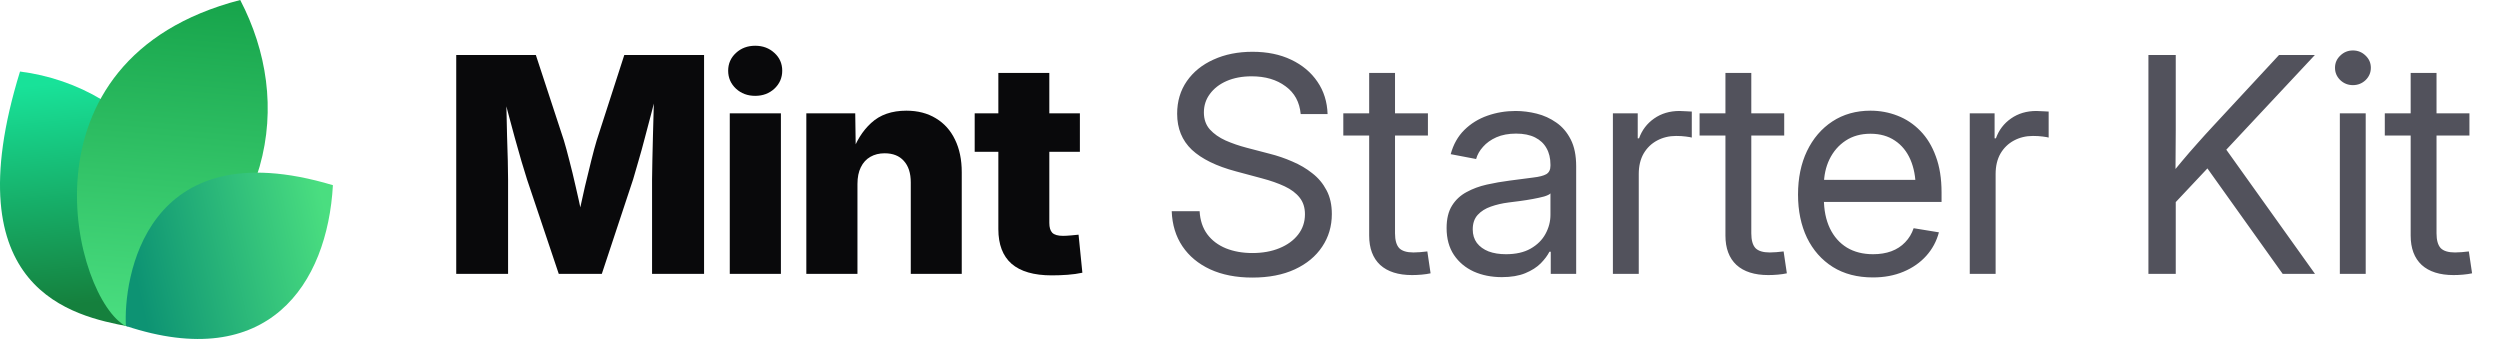
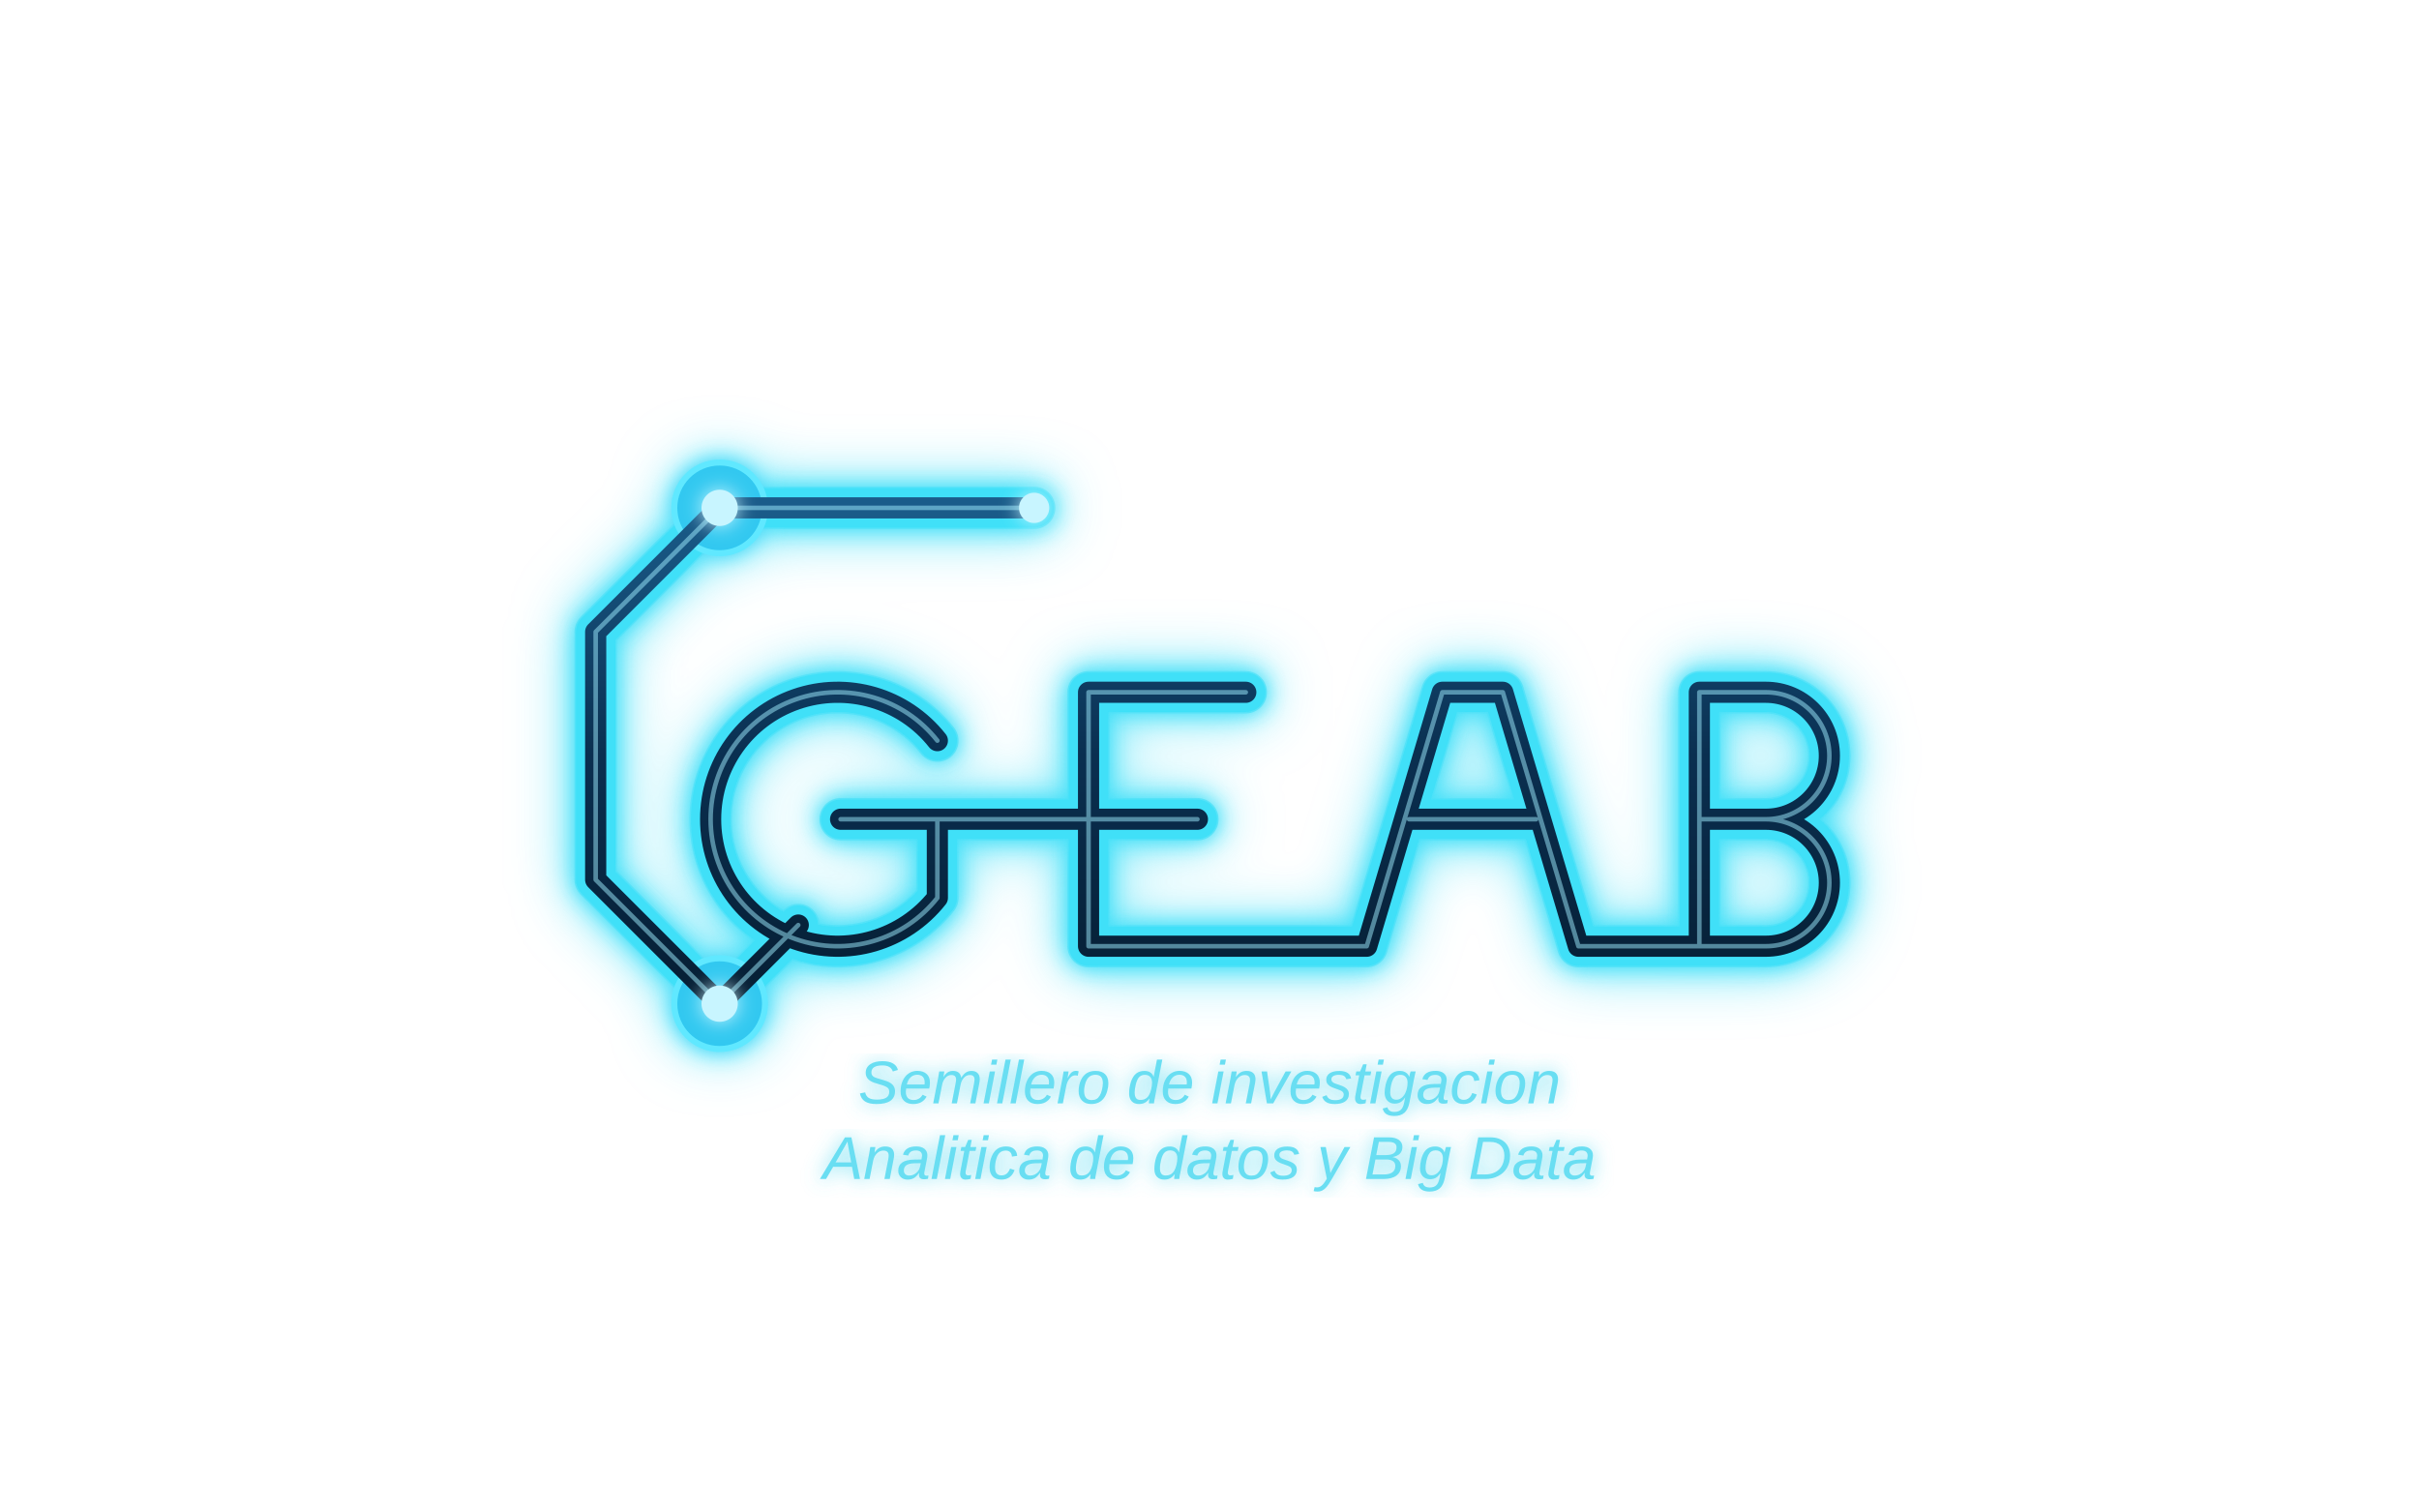
- <svg xmlns="http://www.w3.org/2000/svg" width="177" height="24" viewBox="0 0 177 24" fill="none">
-   <path d="M9.061 23.108C5.268 22.377 -3.391 20.627 1.417 5.064C9.634 6.099 16.973 14.064 9.061 23.108Z" fill="url(#paint0_linear_17557_2020)" />
-   <path d="M8.919 23.094C5.276 21.222 0.784 4.209 17.007 0C20.757 7.193 19.621 16.545 8.919 23.094Z" fill="url(#paint1_linear_17557_2020)" />
-   <path d="M8.914 23.079C8.735 19.882 10.159 9.085 23.57 13.111C23.181 20.123 18.984 26.418 8.914 23.079Z" fill="url(#paint2_linear_17557_2020)" />
-   <path d="M32.301 19.392V3.894H37.938L39.925 9.948C40.036 10.315 40.164 10.787 40.31 11.362C40.462 11.938 40.611 12.552 40.757 13.204C40.91 13.855 41.048 14.483 41.173 15.086C41.305 15.682 41.412 16.192 41.495 16.615H40.695C40.771 16.192 40.871 15.682 40.996 15.086C41.128 14.49 41.267 13.866 41.412 13.214C41.565 12.562 41.714 11.948 41.86 11.373C42.005 10.79 42.133 10.315 42.244 9.948L44.2 3.894H49.848V19.392H46.166V12.704C46.166 12.357 46.173 11.917 46.187 11.383C46.2 10.849 46.214 10.27 46.228 9.646C46.249 9.022 46.266 8.391 46.28 7.753C46.301 7.115 46.311 6.519 46.311 5.964H46.623C46.485 6.561 46.332 7.181 46.166 7.826C45.999 8.471 45.833 9.102 45.666 9.719C45.507 10.336 45.351 10.901 45.198 11.414C45.053 11.928 44.928 12.357 44.824 12.704L42.608 19.392H39.561L37.314 12.704C37.203 12.357 37.072 11.928 36.919 11.414C36.773 10.901 36.614 10.34 36.441 9.729C36.274 9.112 36.104 8.481 35.931 7.836C35.764 7.192 35.608 6.567 35.463 5.964H35.827C35.834 6.512 35.844 7.105 35.858 7.743C35.872 8.374 35.886 9.005 35.9 9.636C35.92 10.26 35.938 10.839 35.952 11.373C35.965 11.907 35.972 12.351 35.972 12.704V19.392H32.301ZM51.668 19.392V8.024H55.288V19.392H51.668ZM53.468 6.786C52.927 6.786 52.473 6.616 52.105 6.276C51.738 5.93 51.554 5.507 51.554 5.007C51.554 4.508 51.738 4.088 52.105 3.749C52.473 3.409 52.927 3.239 53.468 3.239C54.009 3.239 54.463 3.409 54.83 3.749C55.198 4.082 55.382 4.501 55.382 5.007C55.382 5.507 55.198 5.93 54.83 6.276C54.463 6.616 54.009 6.786 53.468 6.786ZM60.708 13.027V19.392H57.088V8.024H60.551L60.593 10.967H60.281C60.593 10.024 61.061 9.268 61.685 8.7C62.309 8.124 63.138 7.836 64.171 7.836C64.975 7.836 65.672 8.017 66.262 8.377C66.851 8.731 67.302 9.234 67.614 9.885C67.933 10.537 68.092 11.307 68.092 12.194V19.392H64.483V12.912C64.483 12.26 64.32 11.754 63.994 11.394C63.675 11.033 63.221 10.853 62.632 10.853C62.25 10.853 61.914 10.936 61.623 11.102C61.332 11.269 61.106 11.515 60.947 11.841C60.787 12.16 60.708 12.555 60.708 13.027ZM76.456 8.024V10.749H69.008V8.024H76.456ZM70.683 5.163H74.292V15.783C74.292 16.102 74.361 16.334 74.5 16.48C74.646 16.625 74.899 16.698 75.259 16.698C75.405 16.698 75.596 16.688 75.831 16.667C76.074 16.646 76.251 16.629 76.362 16.615L76.632 19.309C76.313 19.378 75.963 19.427 75.582 19.455C75.207 19.482 74.836 19.496 74.469 19.496C73.2 19.496 72.25 19.222 71.619 18.674C70.995 18.127 70.683 17.308 70.683 16.22V5.163Z" fill="#09090B" />
-   <path d="M88.667 19.652C87.523 19.652 86.528 19.458 85.682 19.07C84.843 18.681 84.188 18.137 83.716 17.437C83.245 16.736 82.992 15.908 82.957 14.951H84.933C84.968 15.596 85.148 16.14 85.474 16.584C85.8 17.021 86.24 17.354 86.795 17.582C87.35 17.804 87.974 17.915 88.667 17.915C89.388 17.915 90.026 17.801 90.581 17.572C91.143 17.343 91.583 17.024 91.902 16.615C92.228 16.199 92.391 15.717 92.391 15.169C92.391 14.698 92.266 14.306 92.017 13.994C91.767 13.675 91.413 13.408 90.956 13.193C90.498 12.978 89.954 12.787 89.323 12.621L87.502 12.132C86.123 11.765 85.082 11.255 84.382 10.603C83.689 9.944 83.342 9.095 83.342 8.055C83.342 7.174 83.571 6.404 84.028 5.746C84.486 5.087 85.117 4.577 85.921 4.217C86.726 3.849 87.645 3.666 88.678 3.666C89.718 3.666 90.63 3.853 91.413 4.227C92.204 4.602 92.824 5.122 93.275 5.787C93.726 6.446 93.965 7.209 93.993 8.076H92.089C92.013 7.23 91.656 6.574 91.018 6.11C90.387 5.638 89.586 5.403 88.615 5.403C87.95 5.403 87.36 5.513 86.847 5.735C86.341 5.957 85.946 6.262 85.661 6.651C85.377 7.032 85.235 7.469 85.235 7.961C85.235 8.447 85.377 8.849 85.661 9.168C85.946 9.48 86.317 9.74 86.774 9.948C87.232 10.149 87.724 10.319 88.251 10.457L89.884 10.884C90.439 11.023 90.977 11.206 91.496 11.435C92.023 11.657 92.495 11.934 92.911 12.267C93.334 12.593 93.67 12.995 93.92 13.474C94.17 13.945 94.294 14.504 94.294 15.149C94.294 16.015 94.066 16.788 93.608 17.468C93.157 18.148 92.512 18.681 91.673 19.07C90.834 19.458 89.832 19.652 88.667 19.652ZM101.097 8.024V9.594H95.106V8.024H101.097ZM96.937 5.163H98.767V16.521C98.767 17 98.865 17.347 99.059 17.562C99.26 17.77 99.6 17.874 100.078 17.874C100.21 17.874 100.366 17.867 100.546 17.853C100.733 17.832 100.903 17.815 101.056 17.801L101.285 19.351C101.097 19.392 100.886 19.423 100.65 19.444C100.414 19.465 100.189 19.475 99.974 19.475C98.996 19.475 98.244 19.236 97.717 18.758C97.197 18.272 96.937 17.579 96.937 16.677V5.163ZM106.33 19.621C105.595 19.621 104.932 19.489 104.343 19.226C103.754 18.955 103.285 18.564 102.939 18.05C102.592 17.53 102.419 16.896 102.419 16.147C102.419 15.495 102.547 14.965 102.804 14.556C103.06 14.146 103.403 13.828 103.833 13.599C104.263 13.363 104.742 13.186 105.269 13.068C105.796 12.95 106.333 12.857 106.881 12.787C107.574 12.69 108.132 12.617 108.555 12.569C108.978 12.52 109.287 12.441 109.481 12.33C109.675 12.212 109.772 12.014 109.772 11.737V11.654C109.772 11.203 109.679 10.815 109.492 10.489C109.311 10.163 109.041 9.91 108.68 9.729C108.32 9.549 107.872 9.459 107.338 9.459C106.805 9.459 106.34 9.546 105.945 9.719C105.556 9.892 105.241 10.118 104.998 10.395C104.755 10.665 104.593 10.953 104.509 11.258L102.71 10.915C102.897 10.222 103.22 9.65 103.677 9.199C104.135 8.748 104.679 8.412 105.31 8.19C105.941 7.968 106.607 7.857 107.307 7.857C107.8 7.857 108.295 7.92 108.795 8.044C109.301 8.169 109.765 8.381 110.188 8.679C110.611 8.97 110.951 9.369 111.208 9.875C111.464 10.374 111.593 11.005 111.593 11.768V19.392H109.793V17.822H109.7C109.568 18.085 109.363 18.359 109.086 18.643C108.809 18.921 108.444 19.153 107.994 19.34C107.543 19.527 106.988 19.621 106.33 19.621ZM106.621 17.998C107.321 17.998 107.904 17.867 108.368 17.603C108.84 17.333 109.19 16.986 109.419 16.563C109.654 16.133 109.772 15.682 109.772 15.211V13.692C109.703 13.769 109.554 13.841 109.325 13.911C109.096 13.973 108.829 14.032 108.524 14.088C108.226 14.143 107.921 14.192 107.609 14.233C107.304 14.275 107.033 14.309 106.798 14.337C106.354 14.393 105.938 14.49 105.549 14.628C105.168 14.76 104.86 14.954 104.624 15.211C104.388 15.467 104.27 15.811 104.27 16.241C104.27 16.615 104.367 16.934 104.561 17.198C104.762 17.461 105.04 17.662 105.393 17.801C105.747 17.933 106.156 17.998 106.621 17.998ZM114.193 19.392V8.024H115.951V9.792H116.045C116.253 9.209 116.61 8.741 117.116 8.388C117.622 8.034 118.219 7.857 118.905 7.857C119.058 7.857 119.217 7.864 119.384 7.878C119.55 7.885 119.682 7.892 119.779 7.899V9.74C119.716 9.719 119.578 9.695 119.363 9.667C119.155 9.639 118.922 9.625 118.666 9.625C118.174 9.625 117.726 9.733 117.324 9.948C116.922 10.163 116.603 10.471 116.367 10.874C116.138 11.276 116.024 11.758 116.024 12.319V19.392H114.193ZM126.322 8.024V9.594H120.33V8.024H126.322ZM122.161 5.163H123.992V16.521C123.992 17 124.089 17.347 124.283 17.562C124.484 17.77 124.824 17.874 125.302 17.874C125.434 17.874 125.59 17.867 125.77 17.853C125.958 17.832 126.127 17.815 126.28 17.801L126.509 19.351C126.322 19.392 126.11 19.423 125.874 19.444C125.639 19.465 125.413 19.475 125.198 19.475C124.221 19.475 123.468 19.236 122.941 18.758C122.421 18.272 122.161 17.579 122.161 16.677V5.163ZM132.604 19.642C131.502 19.642 130.555 19.396 129.765 18.903C128.974 18.404 128.364 17.714 127.934 16.834C127.511 15.946 127.3 14.927 127.3 13.775C127.3 12.611 127.511 11.584 127.934 10.697C128.364 9.802 128.964 9.102 129.734 8.596C130.51 8.089 131.408 7.836 132.428 7.836C133.1 7.836 133.738 7.954 134.341 8.19C134.952 8.426 135.489 8.783 135.954 9.261C136.425 9.74 136.793 10.343 137.056 11.071C137.327 11.792 137.462 12.645 137.462 13.63V14.296H128.433V12.735H136.463L135.631 13.297C135.631 12.541 135.506 11.876 135.257 11.3C135.007 10.725 134.643 10.277 134.165 9.958C133.686 9.632 133.107 9.469 132.428 9.469C131.748 9.469 131.162 9.632 130.67 9.958C130.177 10.284 129.796 10.725 129.526 11.279C129.262 11.827 129.13 12.441 129.13 13.12V14.046C129.13 14.864 129.273 15.572 129.557 16.168C129.841 16.757 130.243 17.211 130.763 17.53C131.283 17.842 131.901 17.998 132.615 17.998C133.093 17.998 133.523 17.929 133.905 17.79C134.293 17.645 134.619 17.433 134.882 17.156C135.153 16.879 135.354 16.546 135.486 16.157L137.275 16.449C137.108 17.08 136.81 17.634 136.38 18.113C135.95 18.591 135.413 18.966 134.768 19.236C134.123 19.507 133.402 19.642 132.604 19.642ZM139.459 19.392V8.024H141.217V9.792H141.311C141.519 9.209 141.876 8.741 142.382 8.388C142.888 8.034 143.485 7.857 144.171 7.857C144.324 7.857 144.483 7.864 144.649 7.878C144.816 7.885 144.948 7.892 145.045 7.899V9.74C144.982 9.719 144.844 9.695 144.629 9.667C144.421 9.639 144.188 9.625 143.932 9.625C143.439 9.625 142.992 9.733 142.59 9.948C142.188 10.163 141.869 10.471 141.633 10.874C141.404 11.276 141.29 11.758 141.29 12.319V19.392H139.459ZM153.429 14.961V12.715C153.783 12.257 154.136 11.82 154.49 11.404C154.844 10.981 155.204 10.565 155.572 10.156C155.939 9.74 156.314 9.327 156.695 8.918L161.355 3.894H163.893L157.277 10.967H157.184L153.429 14.961ZM152.108 19.392V3.894H154.043V9.241L154.022 12.559L154.043 13.505V19.392H152.108ZM161.615 19.392L155.967 11.477L157.173 9.969L163.903 19.392H161.615ZM165.661 19.392V8.024H167.492V19.392H165.661ZM166.587 6.027C166.24 6.027 165.942 5.909 165.692 5.673C165.443 5.43 165.318 5.139 165.318 4.799C165.318 4.459 165.443 4.172 165.692 3.936C165.942 3.693 166.24 3.572 166.587 3.572C166.934 3.572 167.232 3.693 167.482 3.936C167.731 4.172 167.856 4.459 167.856 4.799C167.856 5.139 167.731 5.43 167.482 5.673C167.232 5.909 166.934 6.027 166.587 6.027ZM174.836 8.024V9.594H168.844V8.024H174.836ZM170.675 5.163H172.506V16.521C172.506 17 172.603 17.347 172.797 17.562C172.998 17.77 173.338 17.874 173.816 17.874C173.948 17.874 174.104 17.867 174.284 17.853C174.472 17.832 174.641 17.815 174.794 17.801L175.023 19.351C174.836 19.392 174.624 19.423 174.388 19.444C174.153 19.465 173.927 19.475 173.712 19.475C172.735 19.475 171.982 19.236 171.455 18.758C170.935 18.272 170.675 17.579 170.675 16.677V5.163Z" fill="#52525C" />
+ <svg xmlns="http://www.w3.org/2000/svg" viewBox="0 0 800 500" width="800" height="500">
  <defs>
-     <linearGradient id="paint0_linear_17557_2020" x1="3.776" y1="5.916" x2="5.232" y2="21.559" gradientUnits="userSpaceOnUse">
-       <stop stop-color="#18E299" />
-       <stop offset="1" stop-color="#15803D" />
-     </linearGradient>
-     <linearGradient id="paint1_linear_17557_2020" x1="12.171" y1="-0.718" x2="10.19" y2="22.983" gradientUnits="userSpaceOnUse">
-       <stop stop-color="#16A34A" />
-       <stop offset="1" stop-color="#4ADE80" />
-     </linearGradient>
-     <linearGradient id="paint2_linear_17557_2020" x1="23.133" y1="15.353" x2="9.338" y2="18.52" gradientUnits="userSpaceOnUse">
-       <stop stop-color="#4ADE80" />
-       <stop offset="1" stop-color="#0D9373" />
+     <filter id="neon-outer" x="-30%" y="-30%" width="160%" height="160%">
+       <feGaussianBlur in="SourceGraphic" stdDeviation="10" result="blur1" />
+       <feGaussianBlur in="SourceGraphic" stdDeviation="5" result="blur2" />
+       <feMerge>
+         <feMergeNode in="blur1" />
+         <feMergeNode in="blur2" />
+         <feMergeNode in="SourceGraphic" />
+       </feMerge>
+     </filter>
+     <filter id="neon-inner" x="-10%" y="-10%" width="120%" height="120%">
+       <feGaussianBlur in="SourceGraphic" stdDeviation="3" result="blur" />
+       <feMerge>
+         <feMergeNode in="blur" />
+         <feMergeNode in="SourceGraphic" />
+       </feMerge>
+     </filter>
+     <filter id="glow-node" x="-80%" y="-80%" width="260%" height="260%">
+       <feGaussianBlur in="SourceGraphic" stdDeviation="6" result="blur" />
+       <feMerge>
+         <feMergeNode in="blur" />
+         <feMergeNode in="SourceGraphic" />
+       </feMerge>
+     </filter>
+     <filter id="glow-small" x="-100%" y="-100%" width="300%" height="300%">
+       <feGaussianBlur in="SourceGraphic" stdDeviation="3" result="blur" />
+       <feMerge>
+         <feMergeNode in="blur" />
+         <feMergeNode in="SourceGraphic" />
+       </feMerge>
+     </filter>
+     <linearGradient id="glassGrad" x1="0" y1="0" x2="0" y2="1">
+       <stop offset="0%" stop-color="#1a5c8a" />
+       <stop offset="50%" stop-color="#0a2f50" />
+       <stop offset="100%" stop-color="#061e33" />
    </linearGradient>
  </defs>
+   <g filter="url(#neon-outer)" opacity="0.6">
+     <g stroke="#00d4f5" stroke-width="14" fill="none" stroke-linecap="round" stroke-linejoin="round">
+       <path d="                 M 310 245 A 42 42 0 1 0 310 297 L 310 271 L 278 271                 M 310 271 L 362 271                 M 412 229 L 360 229 L 360 313 L 452 313                 M 360 271 L 396 271                 M 452 313 L 477 229 L 497 229 L 522 313 L 562 313                 M 466 271 L 508 271                 M 562 229 L 562 313                 M 562 229 L 584 229 A 21 21 0 0 1 584 271 L 562 271                 M 562 271 L 584 271 A 21 21 0 0 1 584 313 L 562 313                 M 342 168 L 238 168 L 197 209 L 197 291 L 238 332 L 264 306             " />
+       <circle cx="238" cy="168" r="15" fill="#00d4f5" stroke="none" />
+       <circle cx="238" cy="332" r="15" fill="#00d4f5" stroke="none" />
+     </g>
+   </g>
+   <g filter="url(#neon-inner)">
+     <g stroke="#40e0f8" stroke-width="13" fill="none" stroke-linecap="round" stroke-linejoin="round">
+       <path d="                 M 310 245 A 42 42 0 1 0 310 297 L 310 271 L 278 271                 M 310 271 L 362 271                 M 412 229 L 360 229 L 360 313 L 452 313                 M 360 271 L 396 271                 M 452 313 L 477 229 L 497 229 L 522 313 L 562 313                 M 466 271 L 508 271                 M 562 229 L 562 313                 M 562 229 L 584 229 A 21 21 0 0 1 584 271 L 562 271                 M 562 271 L 584 271 A 21 21 0 0 1 584 313 L 562 313                 M 342 168 L 238 168 L 197 209 L 197 291 L 238 332 L 264 306             " />
+     </g>
+     <circle cx="238" cy="168" r="15" fill="#30c8f0" stroke="#60e8ff" stroke-width="2" />
+     <circle cx="238" cy="332" r="15" fill="#30c8f0" stroke="#60e8ff" stroke-width="2" />
+   </g>
+   <g stroke="url(#glassGrad)" stroke-width="7" fill="none" stroke-linecap="round" stroke-linejoin="round">
+     <path d="             M 310 245 A 42 42 0 1 0 310 297 L 310 271 L 278 271             M 310 271 L 362 271             M 412 229 L 360 229 L 360 313 L 452 313             M 360 271 L 396 271             M 452 313 L 477 229 L 497 229 L 522 313 L 562 313             M 466 271 L 508 271             M 562 229 L 562 313             M 562 229 L 584 229 A 21 21 0 0 1 584 271 L 562 271             M 562 271 L 584 271 A 21 21 0 0 1 584 313 L 562 313             M 342 168 L 238 168 L 197 209 L 197 291 L 238 332 L 264 306         " />
+   </g>
+   <g stroke="#a0eeff" stroke-width="1.5" fill="none" stroke-linecap="round" stroke-linejoin="round" opacity="0.5">
+     <path d="             M 310 245 A 42 42 0 1 0 310 297 L 310 271 L 278 271             M 310 271 L 362 271             M 412 229 L 360 229 L 360 313 L 452 313             M 360 271 L 396 271             M 452 313 L 477 229 L 497 229 L 522 313 L 562 313             M 466 271 L 508 271             M 562 229 L 562 313             M 562 229 L 584 229 A 21 21 0 0 1 584 271 L 562 271             M 562 271 L 584 271 A 21 21 0 0 1 584 313 L 562 313             M 342 168 L 238 168 L 197 209 L 197 291 L 238 332 L 264 306         " />
+   </g>
+   <circle cx="238" cy="168" r="6" fill="#c8f5ff" filter="url(#glow-small)" />
+   <circle cx="238" cy="332" r="6" fill="#c8f5ff" filter="url(#glow-small)" />
+   <circle cx="342" cy="168" r="5" fill="#c8f5ff" filter="url(#glow-small)" />
+   <text x="400" y="365" text-anchor="middle" font-family="Arial, sans-serif" font-size="20" font-style="italic" fill="#50d8f0" opacity="0.85" filter="url(#neon-inner)">
+         Semillero de investigacion
+     </text>
+   <text x="400" y="390" text-anchor="middle" font-family="Arial, sans-serif" font-size="20" font-style="italic" fill="#50d8f0" opacity="0.85" filter="url(#neon-inner)">
+         Analitica de datos y Big Data
+     </text>
</svg>
